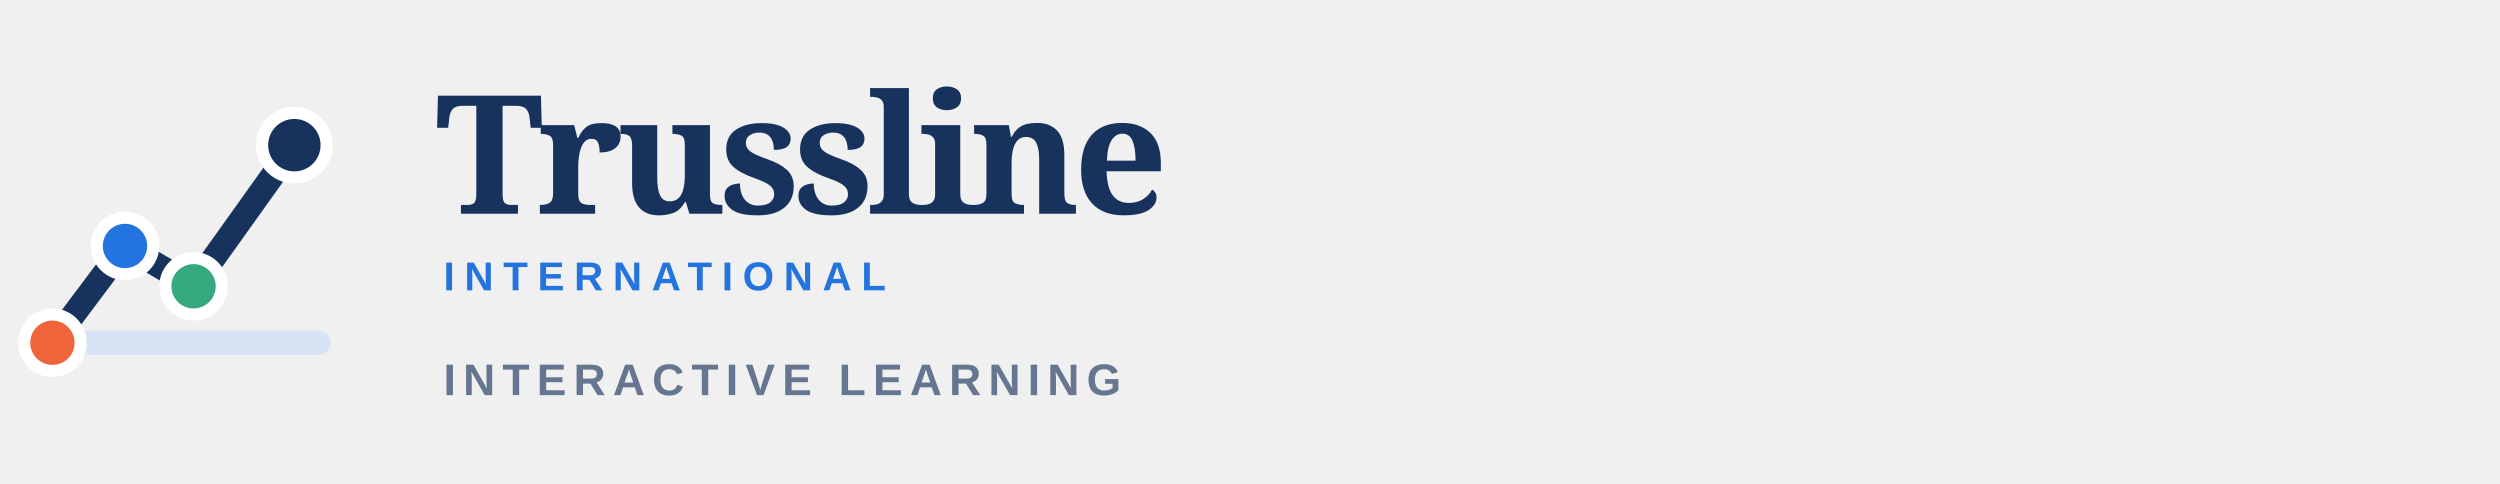
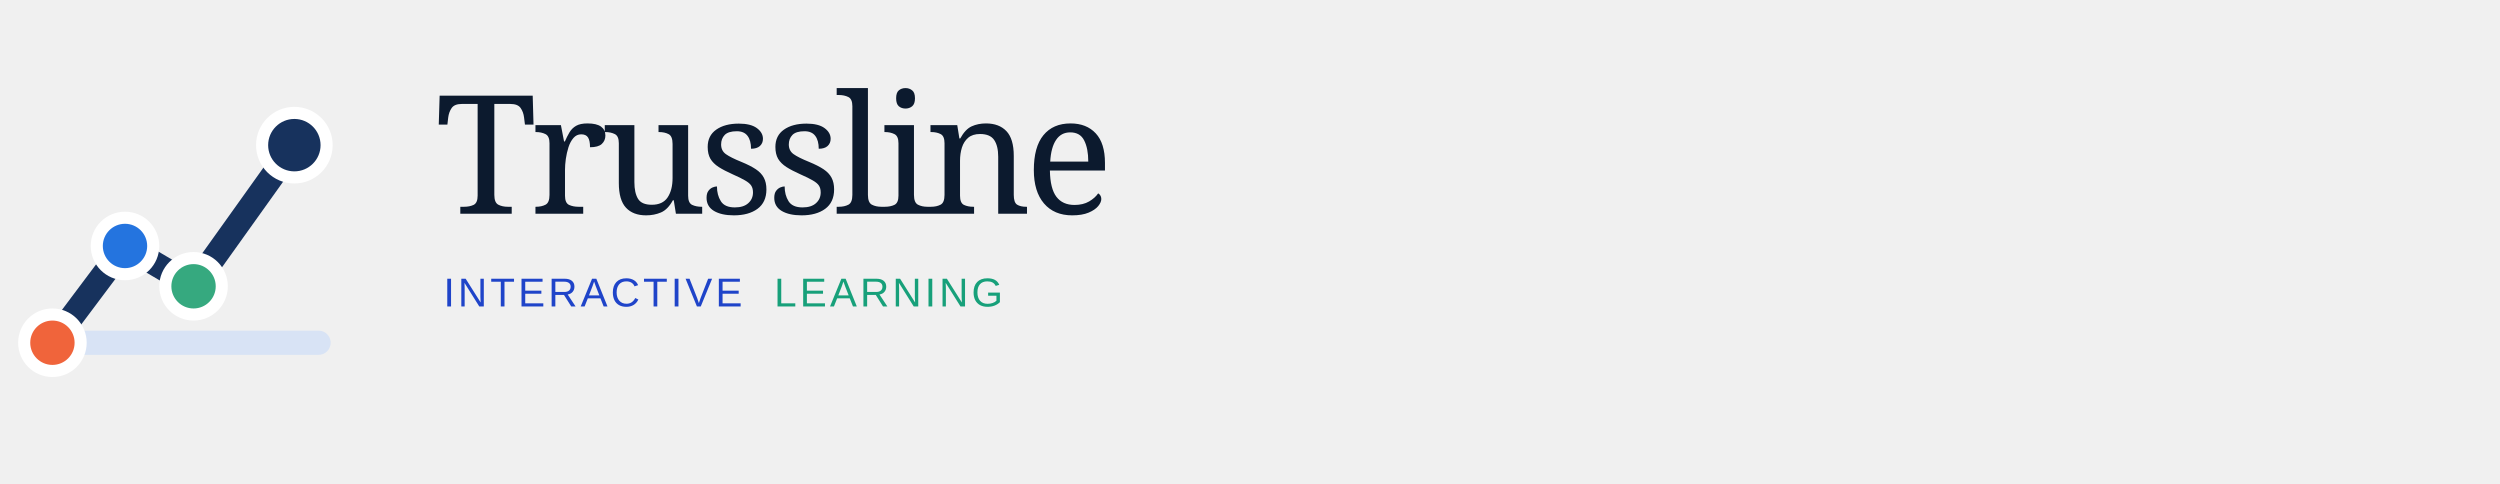
<svg xmlns="http://www.w3.org/2000/svg" viewBox="0 0 620 120" role="img" aria-labelledby="title desc">
  <g transform="translate(5 18)" fill="none" stroke-linecap="round" stroke-linejoin="round">
    <path d="M8 67 26 43l17 10 25-35" stroke="#17325d" stroke-width="6" />
    <path d="M8 67h66" stroke="#d8e3f5" stroke-width="6" />
    <circle cx="8" cy="67" r="7" fill="#f0643b" stroke="white" stroke-width="3" />
    <circle cx="26" cy="43" r="7" fill="#2474df" stroke="white" stroke-width="3" />
    <circle cx="43" cy="53" r="7" fill="#36a97f" stroke="white" stroke-width="3" />
    <circle cx="68" cy="18" r="8" fill="#17325d" stroke="white" stroke-width="3" />
  </g>
-   <text x="108" y="53" fill="#17325d" font-family="Georgia,serif" font-size="41" font-weight="700" letter-spacing="-1.7">Trussline</text>
-   <text x="110" y="72" fill="#2474df" font-family="Arial,sans-serif" font-size="10" font-weight="800" letter-spacing="2.4">INTERNATIONAL</text>
-   <text x="110" y="98" fill="#667690" font-family="Arial,sans-serif" font-size="11" font-weight="700" letter-spacing="1.8">INTERACTIVE LEARNING</text>
+   <text x="108" y="53" fill="#0C1A2E" font-family="Fraunces, Georgia, serif" font-size="41" font-weight="400" letter-spacing="-1.7">Trussline</text>
+   <text x="110" y="76" fill="#1F44C9" font-family="'JetBrains Mono', Arial, sans-serif" font-size="10" font-weight="500" letter-spacing=".8">INTERACTIVE</text>
+   <text x="192" y="76" fill="#17A07A" font-family="'JetBrains Mono', Arial, sans-serif" font-size="10" font-weight="500" letter-spacing=".8">LEARNING</text>
</svg>
